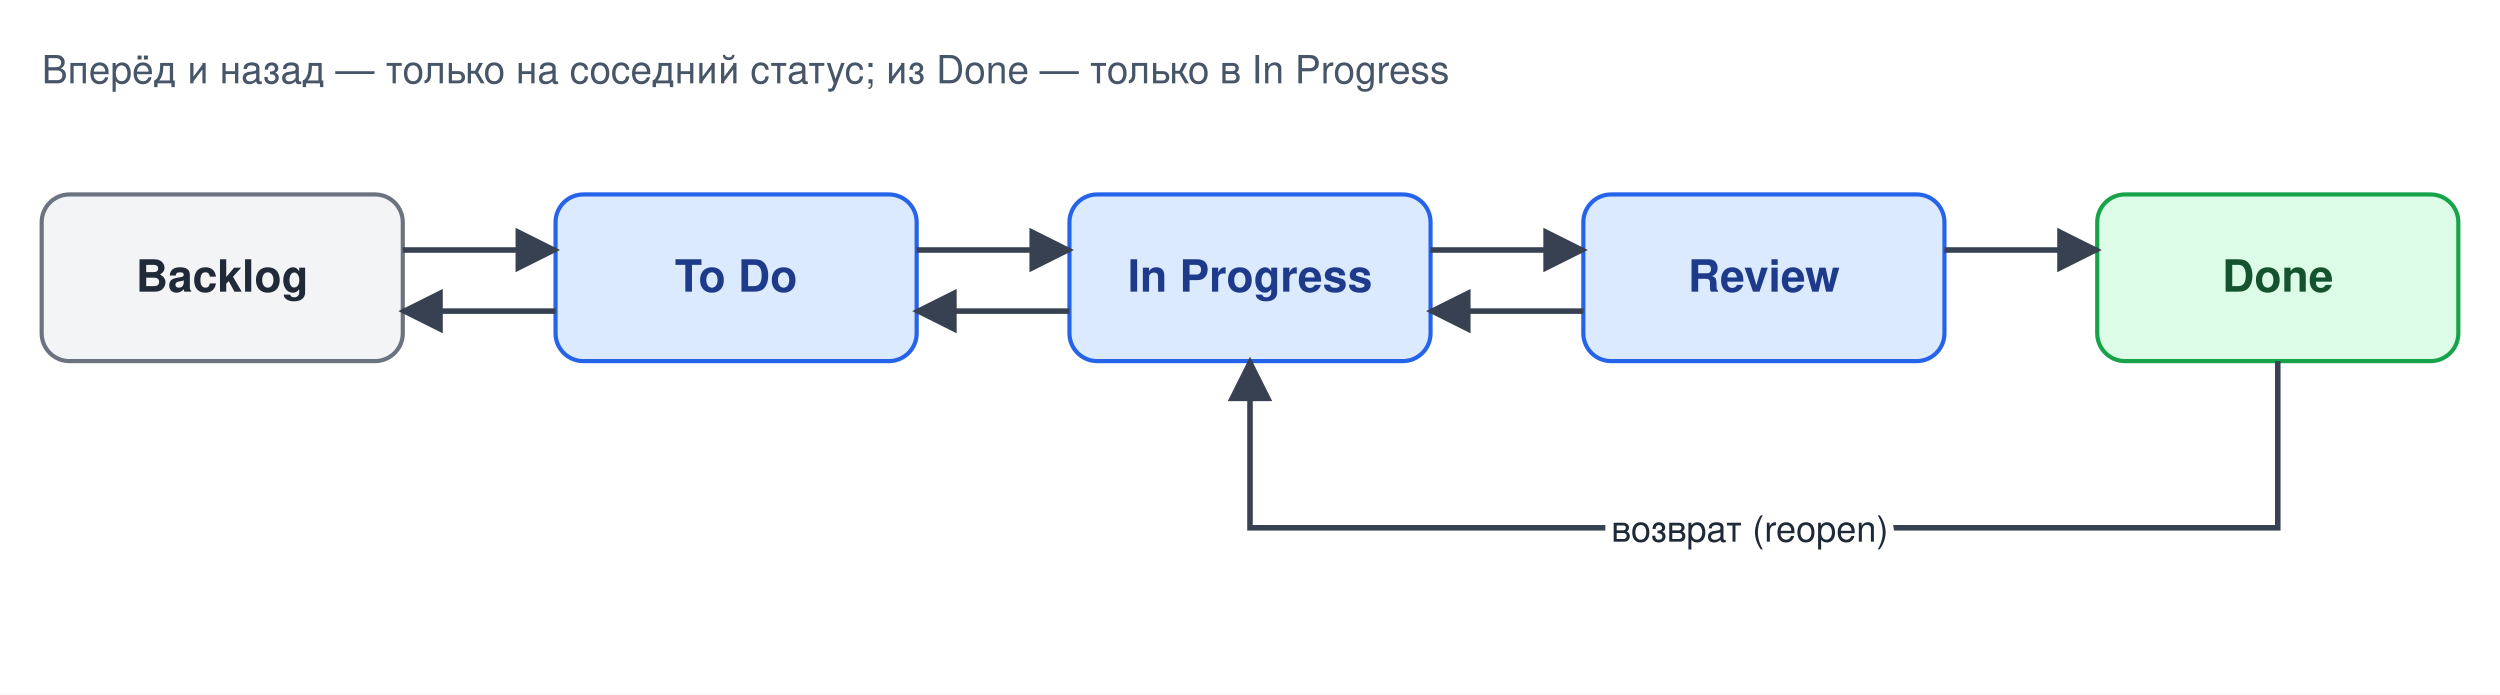
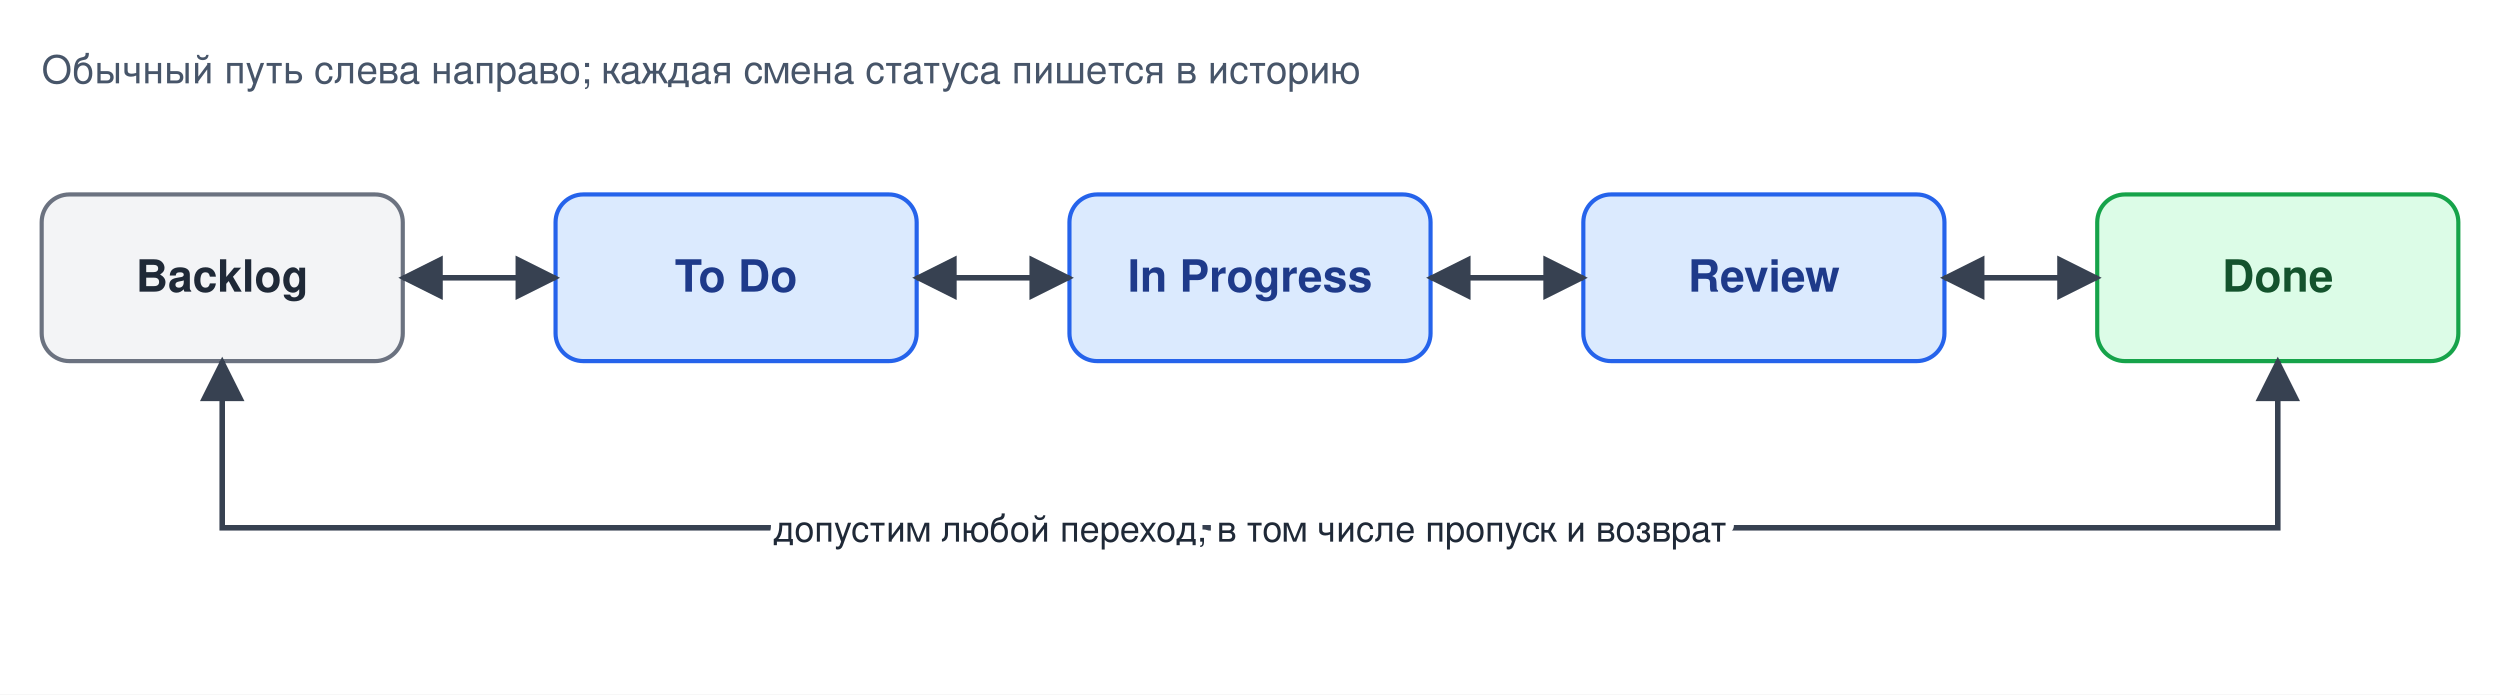
- <svg xmlns="http://www.w3.org/2000/svg" width="900" height="250" viewBox="0 0 900 250" font-family="Helvetica, Arial, 'Segoe UI', 'DejaVu Sans', sans-serif" role="img" aria-label="Статусы задачи и разрешённые переходы">
+ <svg xmlns="http://www.w3.org/2000/svg" width="900" height="250" viewBox="0 0 900 250" font-family="Helvetica, Arial, 'Segoe UI', 'DejaVu Sans', sans-serif" role="img" aria-label="Статусы задачи: допустим любой переход">
  <defs>
-     <marker id="arr" viewBox="0 0 10 10" refX="9" refY="5" markerWidth="8" markerHeight="8" orient="auto">
+     <marker id="arr" viewBox="0 0 10 10" refX="9" refY="5" markerWidth="8" markerHeight="8" orient="auto-start-reverse">
      <path d="M0 0 L10 5 L0 10 z" fill="#374151" />
    </marker>
  </defs>
  <rect width="900" height="250" fill="#ffffff" />
  <rect x="15" y="70" width="130" height="60" rx="10" fill="#f3f4f6" stroke="#6b7280" stroke-width="1.5" />
  <text x="80.0" y="105" text-anchor="middle" font-size="16" font-weight="bold" fill="#1f2937">Backlog</text>
  <rect x="200" y="70" width="130" height="60" rx="10" fill="#dbeafe" stroke="#2563eb" stroke-width="1.5" />
  <text x="265.0" y="105" text-anchor="middle" font-size="16" font-weight="bold" fill="#1e3a8a">To Do</text>
  <rect x="385" y="70" width="130" height="60" rx="10" fill="#dbeafe" stroke="#2563eb" stroke-width="1.5" />
  <text x="450.0" y="105" text-anchor="middle" font-size="16" font-weight="bold" fill="#1e3a8a">In Progress</text>
  <rect x="570" y="70" width="130" height="60" rx="10" fill="#dbeafe" stroke="#2563eb" stroke-width="1.5" />
  <text x="635.0" y="105" text-anchor="middle" font-size="16" font-weight="bold" fill="#1e3a8a">Review</text>
  <rect x="755" y="70" width="130" height="60" rx="10" fill="#dcfce7" stroke="#16a34a" stroke-width="1.5" />
  <text x="820.0" y="105" text-anchor="middle" font-size="16" font-weight="bold" fill="#14532d">Done</text>
-   <path d="M145 90 L200 90" fill="none" stroke="#374151" stroke-width="2" marker-end="url(#arr)" />
-   <path d="M330 90 L385 90" fill="none" stroke="#374151" stroke-width="2" marker-end="url(#arr)" />
-   <path d="M515 90 L570 90" fill="none" stroke="#374151" stroke-width="2" marker-end="url(#arr)" />
-   <path d="M700 90 L755 90" fill="none" stroke="#374151" stroke-width="2" marker-end="url(#arr)" />
-   <path d="M200 112 L145 112" fill="none" stroke="#374151" stroke-width="2" marker-end="url(#arr)" />
-   <path d="M385 112 L330 112" fill="none" stroke="#374151" stroke-width="2" marker-end="url(#arr)" />
-   <path d="M570 112 L515 112" fill="none" stroke="#374151" stroke-width="2" marker-end="url(#arr)" />
-   <path d="M820 130 L820 190 L450 190 L450 130" fill="none" stroke="#374151" stroke-width="2" marker-end="url(#arr)" />
-   <text x="630" y="195" text-anchor="middle" font-size="13" fill="#1f2937" paint-order="stroke" stroke="#ffffff" stroke-width="6" stroke-linejoin="round">возврат (reopen)</text>
-   <text x="15" y="30" text-anchor="start" font-size="14" fill="#475569">Вперёд и назад — только на соседний статус; из Done — только в In Progress</text>
+   <path d="M145 100 L200 100" fill="none" stroke="#374151" stroke-width="2" marker-end="url(#arr)" marker-start="url(#arr)" />
+   <path d="M330 100 L385 100" fill="none" stroke="#374151" stroke-width="2" marker-end="url(#arr)" marker-start="url(#arr)" />
+   <path d="M515 100 L570 100" fill="none" stroke="#374151" stroke-width="2" marker-end="url(#arr)" marker-start="url(#arr)" />
+   <path d="M700 100 L755 100" fill="none" stroke="#374151" stroke-width="2" marker-end="url(#arr)" marker-start="url(#arr)" />
+   <path d="M80 130 L80 190 L820 190 L820 130" fill="none" stroke="#374151" stroke-width="2" marker-end="url(#arr)" marker-start="url(#arr)" />
+   <text x="450" y="195" text-anchor="middle" font-size="13" fill="#1f2937" paint-order="stroke" stroke="#ffffff" stroke-width="6" stroke-linejoin="round">допустим любой переход, в том числе пропуск и возврат</text>
+   <text x="15" y="30" text-anchor="start" font-size="14" fill="#475569">Обычный путь слева направо; каждая смена статуса пишется в историю</text>
</svg>
